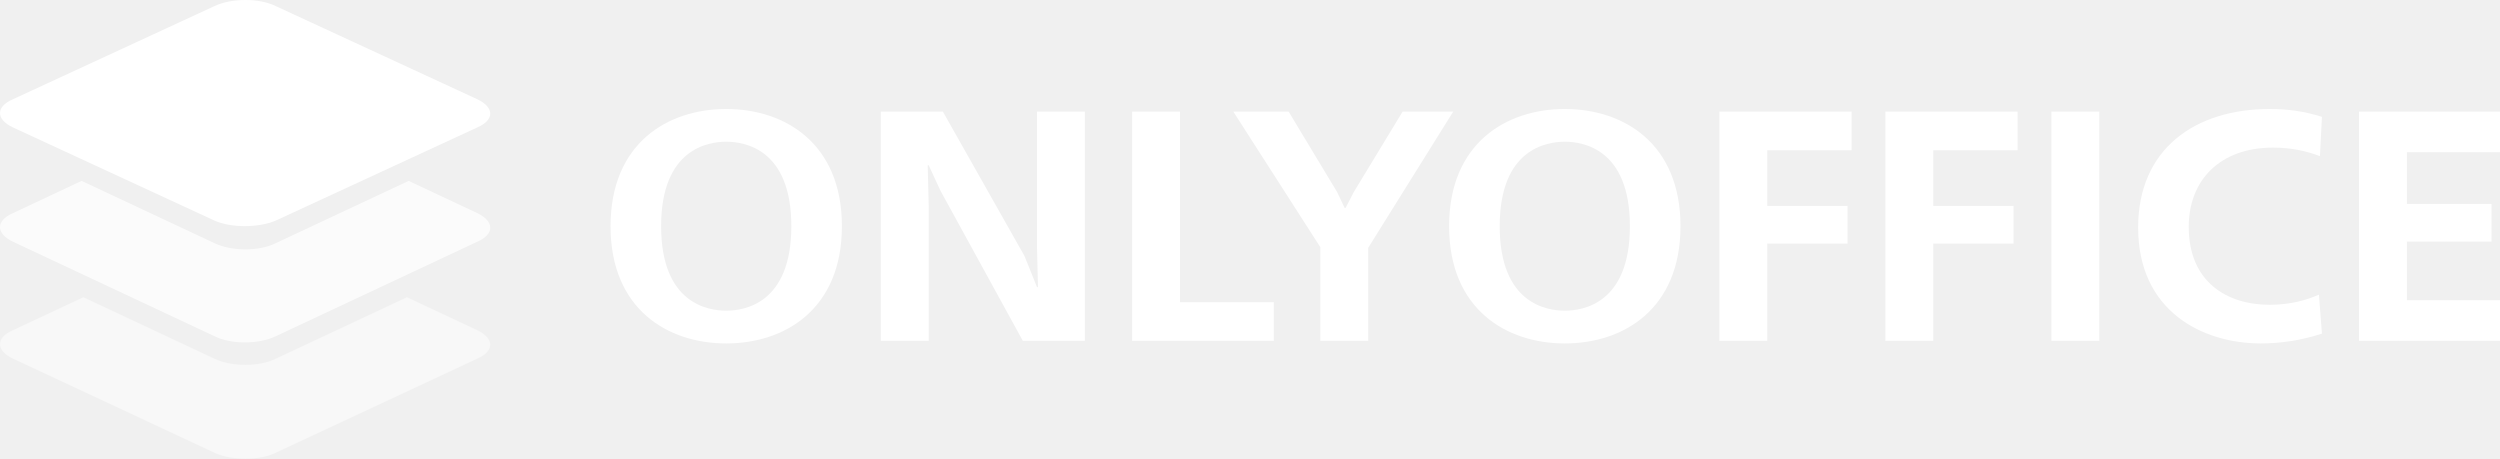
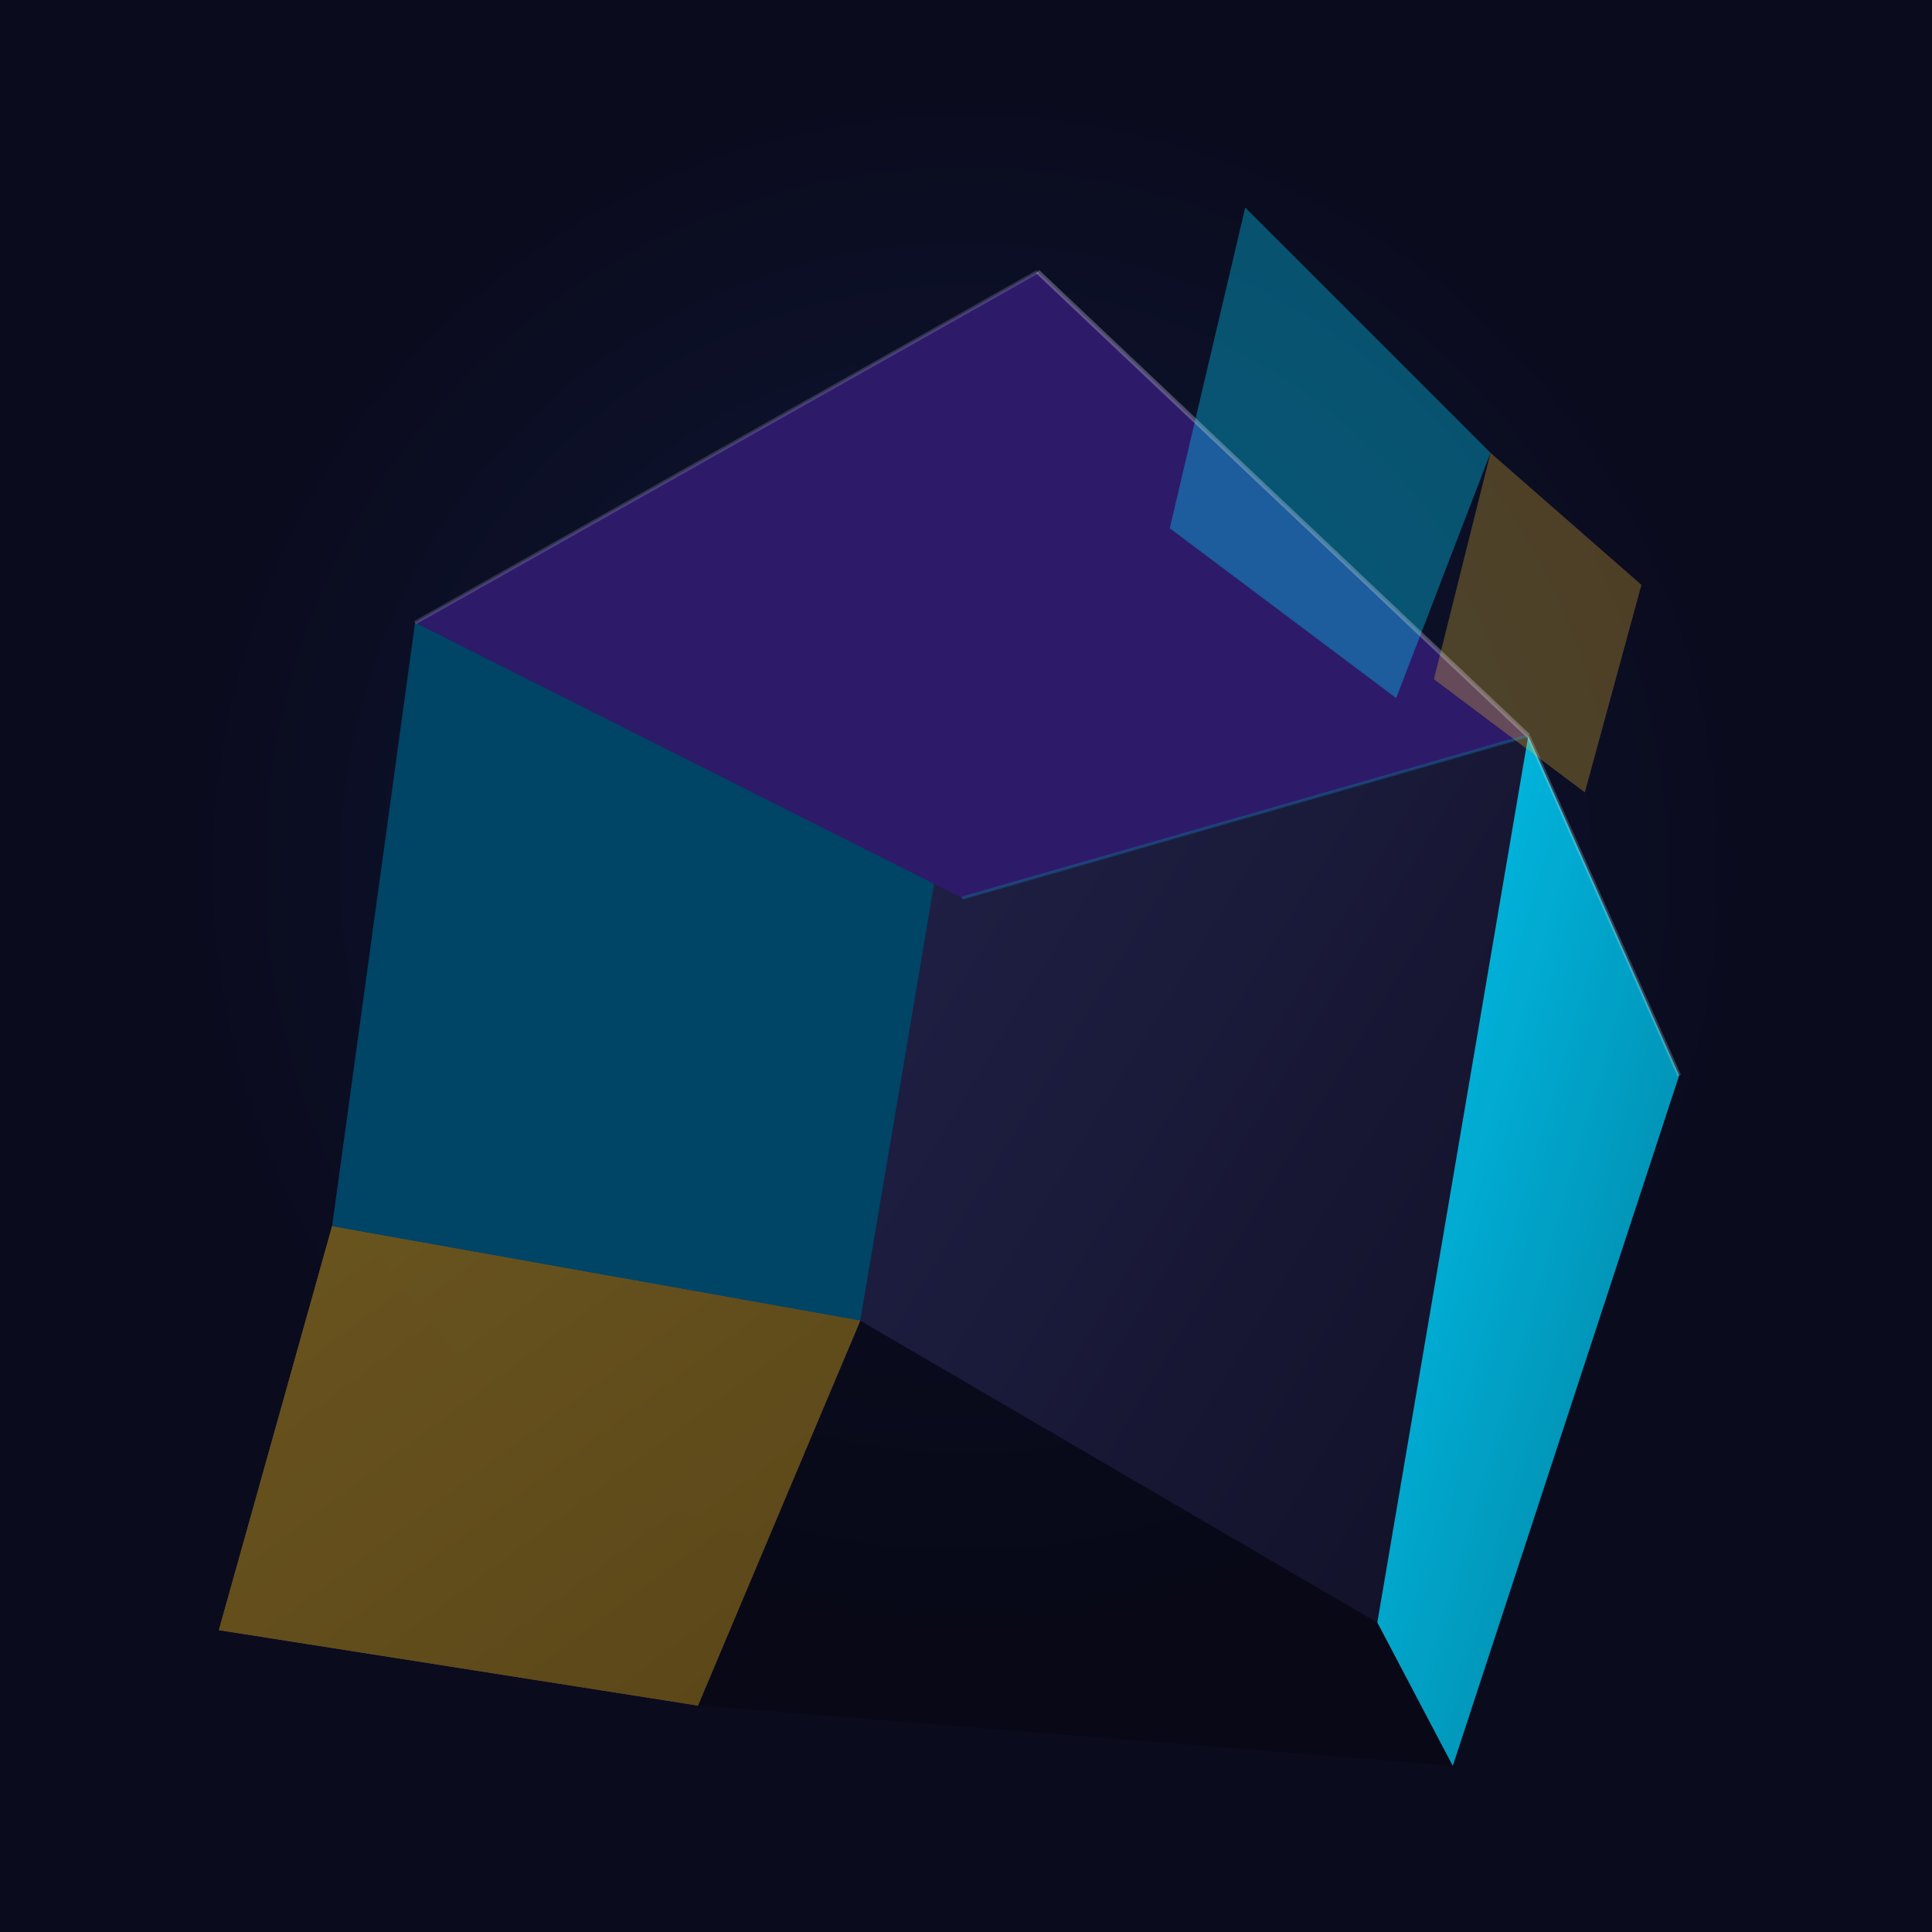
- <svg xmlns="http://www.w3.org/2000/svg" width="109" height="20" viewBox="0 0 109 20" fill="none">
-   <path d="M31.663 4.752C29.119 4.752 26.62 6.237 26.62 9.863C26.62 13.489 29.119 14.974 31.663 14.974C34.208 14.974 36.707 13.489 36.707 9.863C36.707 6.237 34.208 4.752 31.663 4.752ZM31.663 6.179C32.443 6.179 34.502 6.479 34.502 9.863C34.502 13.246 32.443 13.546 31.663 13.546C30.884 13.546 28.825 13.246 28.825 9.863C28.825 6.479 30.884 6.179 31.663 6.179Z" fill="white" />
-   <path d="M38.404 4.866V14.86H40.492V8.978L40.448 7.207H40.492L41.007 8.321L44.595 14.86H47.3V4.866H45.212V10.748L45.256 12.518H45.212L44.668 11.162L41.109 4.866H38.404Z" fill="white" />
-   <path d="M49.361 4.866V14.86H55.537V13.175H51.449V4.866H49.361Z" fill="white" />
-   <path d="M53.772 4.866L57.566 10.777V14.86H59.654V10.805L63.36 4.866H61.154L59.022 8.378L58.669 9.063H58.625L58.301 8.378L56.184 4.866H53.772Z" fill="white" />
-   <path d="M68.225 4.752C65.681 4.752 63.181 6.237 63.181 9.863C63.181 13.489 65.681 14.974 68.225 14.974C70.769 14.974 73.269 13.489 73.269 9.863C73.269 6.237 70.769 4.752 68.225 4.752ZM68.225 6.179C69.004 6.179 71.063 6.479 71.063 9.863C71.063 13.246 69.004 13.546 68.225 13.546C67.446 13.546 65.387 13.246 65.387 9.863C65.387 6.479 67.446 6.179 68.225 6.179Z" fill="white" />
-   <path d="M74.965 4.866V14.86H77.053V10.62H80.553V8.978H77.053V6.551H80.73V4.866H74.965Z" fill="white" />
-   <path d="M82.203 4.866V14.86H84.291V10.62H87.791V8.978H84.291V6.551H87.967V4.866H82.203Z" fill="white" />
-   <path d="M89.441 14.86H91.529V4.866H89.441V14.86Z" fill="white" />
-   <path d="M101.105 12.847C100.59 13.075 99.87 13.289 98.958 13.289C97.105 13.289 95.429 12.304 95.429 9.891C95.429 7.85 96.796 6.436 99.105 6.436C99.885 6.436 100.546 6.579 101.149 6.808L101.237 5.094C100.458 4.852 99.767 4.752 98.958 4.752C95.723 4.752 93.223 6.479 93.223 9.92C93.223 13.56 96.017 14.974 98.576 14.974C99.399 14.974 100.326 14.845 101.237 14.546L101.105 12.847Z" fill="white" />
-   <path d="M102.853 4.866V14.86H109V13.089H104.941V10.534H108.632V8.892H104.941V6.636H109V4.866H102.853Z" fill="white" />
-   <path opacity="0.5" fill-rule="evenodd" clip-rule="evenodd" d="M9.381 19.755L0.563 15.637C-0.188 15.278 -0.188 14.722 0.563 14.396L3.633 12.958L9.348 15.637C10.099 15.997 11.308 15.997 12.026 15.637L17.741 12.958L20.811 14.396C21.562 14.755 21.562 15.311 20.811 15.637L11.993 19.755C11.308 20.082 10.099 20.082 9.381 19.755Z" fill="white" />
-   <path opacity="0.75" fill-rule="evenodd" clip-rule="evenodd" d="M9.352 14.659L0.562 10.537C-0.187 10.177 -0.187 9.621 0.562 9.294L3.557 7.887L9.352 10.603C10.101 10.963 11.306 10.963 12.022 10.603L17.817 7.887L20.813 9.294C21.562 9.654 21.562 10.21 20.813 10.537L12.022 14.659C11.273 15.019 10.069 15.019 9.352 14.659Z" fill="white" />
-   <path fill-rule="evenodd" clip-rule="evenodd" d="M9.352 9.617L0.562 5.554C-0.187 5.2 -0.187 4.651 0.562 4.329L9.352 0.266C10.101 -0.089 11.306 -0.089 12.022 0.266L20.813 4.329C21.562 4.684 21.562 5.232 20.813 5.554L12.022 9.617C11.273 9.94 10.069 9.94 9.352 9.617Z" fill="white" />
+ <svg xmlns="http://www.w3.org/2000/svg" width="512" height="512" viewBox="0 0 512 512" version="1.1" id="svg52">
+   <path id="rect2" style="fill:#0b0b1e" d="M 0,0 H 512 V 512 H 0 Z" />
+   <defs id="defs24">
+     <radialGradient id="glow" cx="50%" cy="45%" r="40%">
+       <stop offset="0%" stop-color="#0d1a3a" id="stop4" />
+       <stop offset="100%" stop-color="#0b0b1e" id="stop6" />
+     </radialGradient>
+     <linearGradient id="cyanGrad" x1="0%" y1="0%" x2="100%" y2="100%">
+       <stop offset="0%" stop-color="#00d4ff" id="stop9" />
+       <stop offset="100%" stop-color="#0088aa" id="stop11" />
+     </linearGradient>
+     <linearGradient id="goldGrad" x1="0%" y1="0%" x2="100%" y2="100%">
+       <stop offset="0%" stop-color="#e8b931" id="stop14" />
+       <stop offset="100%" stop-color="#c49520" id="stop16" />
+     </linearGradient>
+     <linearGradient id="indigoGrad" x1="0%" y1="0%" x2="80%" y2="100%">
+       <stop offset="0%" stop-color="#252550" id="stop19" />
+       <stop offset="100%" stop-color="#12122a" id="stop21" />
+     </linearGradient>
+   </defs>
+   <path id="rect26" style="fill:url(#glow)" d="M 0,0 H 512 V 512 H 0 Z" />
+   <path id="polygon28" style="fill:url(#indigoGrad)" d="M 275,72 405,195 365,430 228,350 Z" />
+   <path id="polygon30" style="fill:#004466" d="M 110,165 275,72 228,350 88,325 Z" />
+   <path id="polygon32" style="fill:#2d1b69" d="M 110,165 275,72 405,195 255,238 Z" />
+   <path id="polygon34" style="opacity:0.92;fill:url(#cyanGrad)" d="m 405,195 40,90 -60,183 -20,-38 z" />
+   <path id="polygon36" style="opacity:0.88;fill:url(#goldGrad)" d="M 88,325 228,350 185,452 58,432 Z" />
+   <path id="polygon38" style="opacity:0.35;fill:#00d4ff" d="m 330,55 65,65 -25,65 -60,-45 z" />
+   <path id="polygon40" style="opacity:0.3;fill:#e8b931" d="m 395,120 40,35 -15,55 -40,-30 z" />
+   <path id="line42" style="opacity:0.25;stroke:#ffffff;stroke-width:1.2" d="M 275,72 405,195" />
+   <path id="line44" style="opacity:0.2;stroke:#ffffff" d="m 405,195 40,90" />
+   <path id="line46" style="opacity:0.15;stroke:#ffffff" d="M 275,72 110,165" />
+   <path id="line48" style="opacity:0.2;stroke:#00d4ff;stroke-width:0.8" d="M 405,195 255,238" />
+   <path id="polygon50" style="opacity:0.5;fill:#060610" d="m 88,325 140,25 137,80 20,38 L 185,452 58,432 Z" />
</svg>
